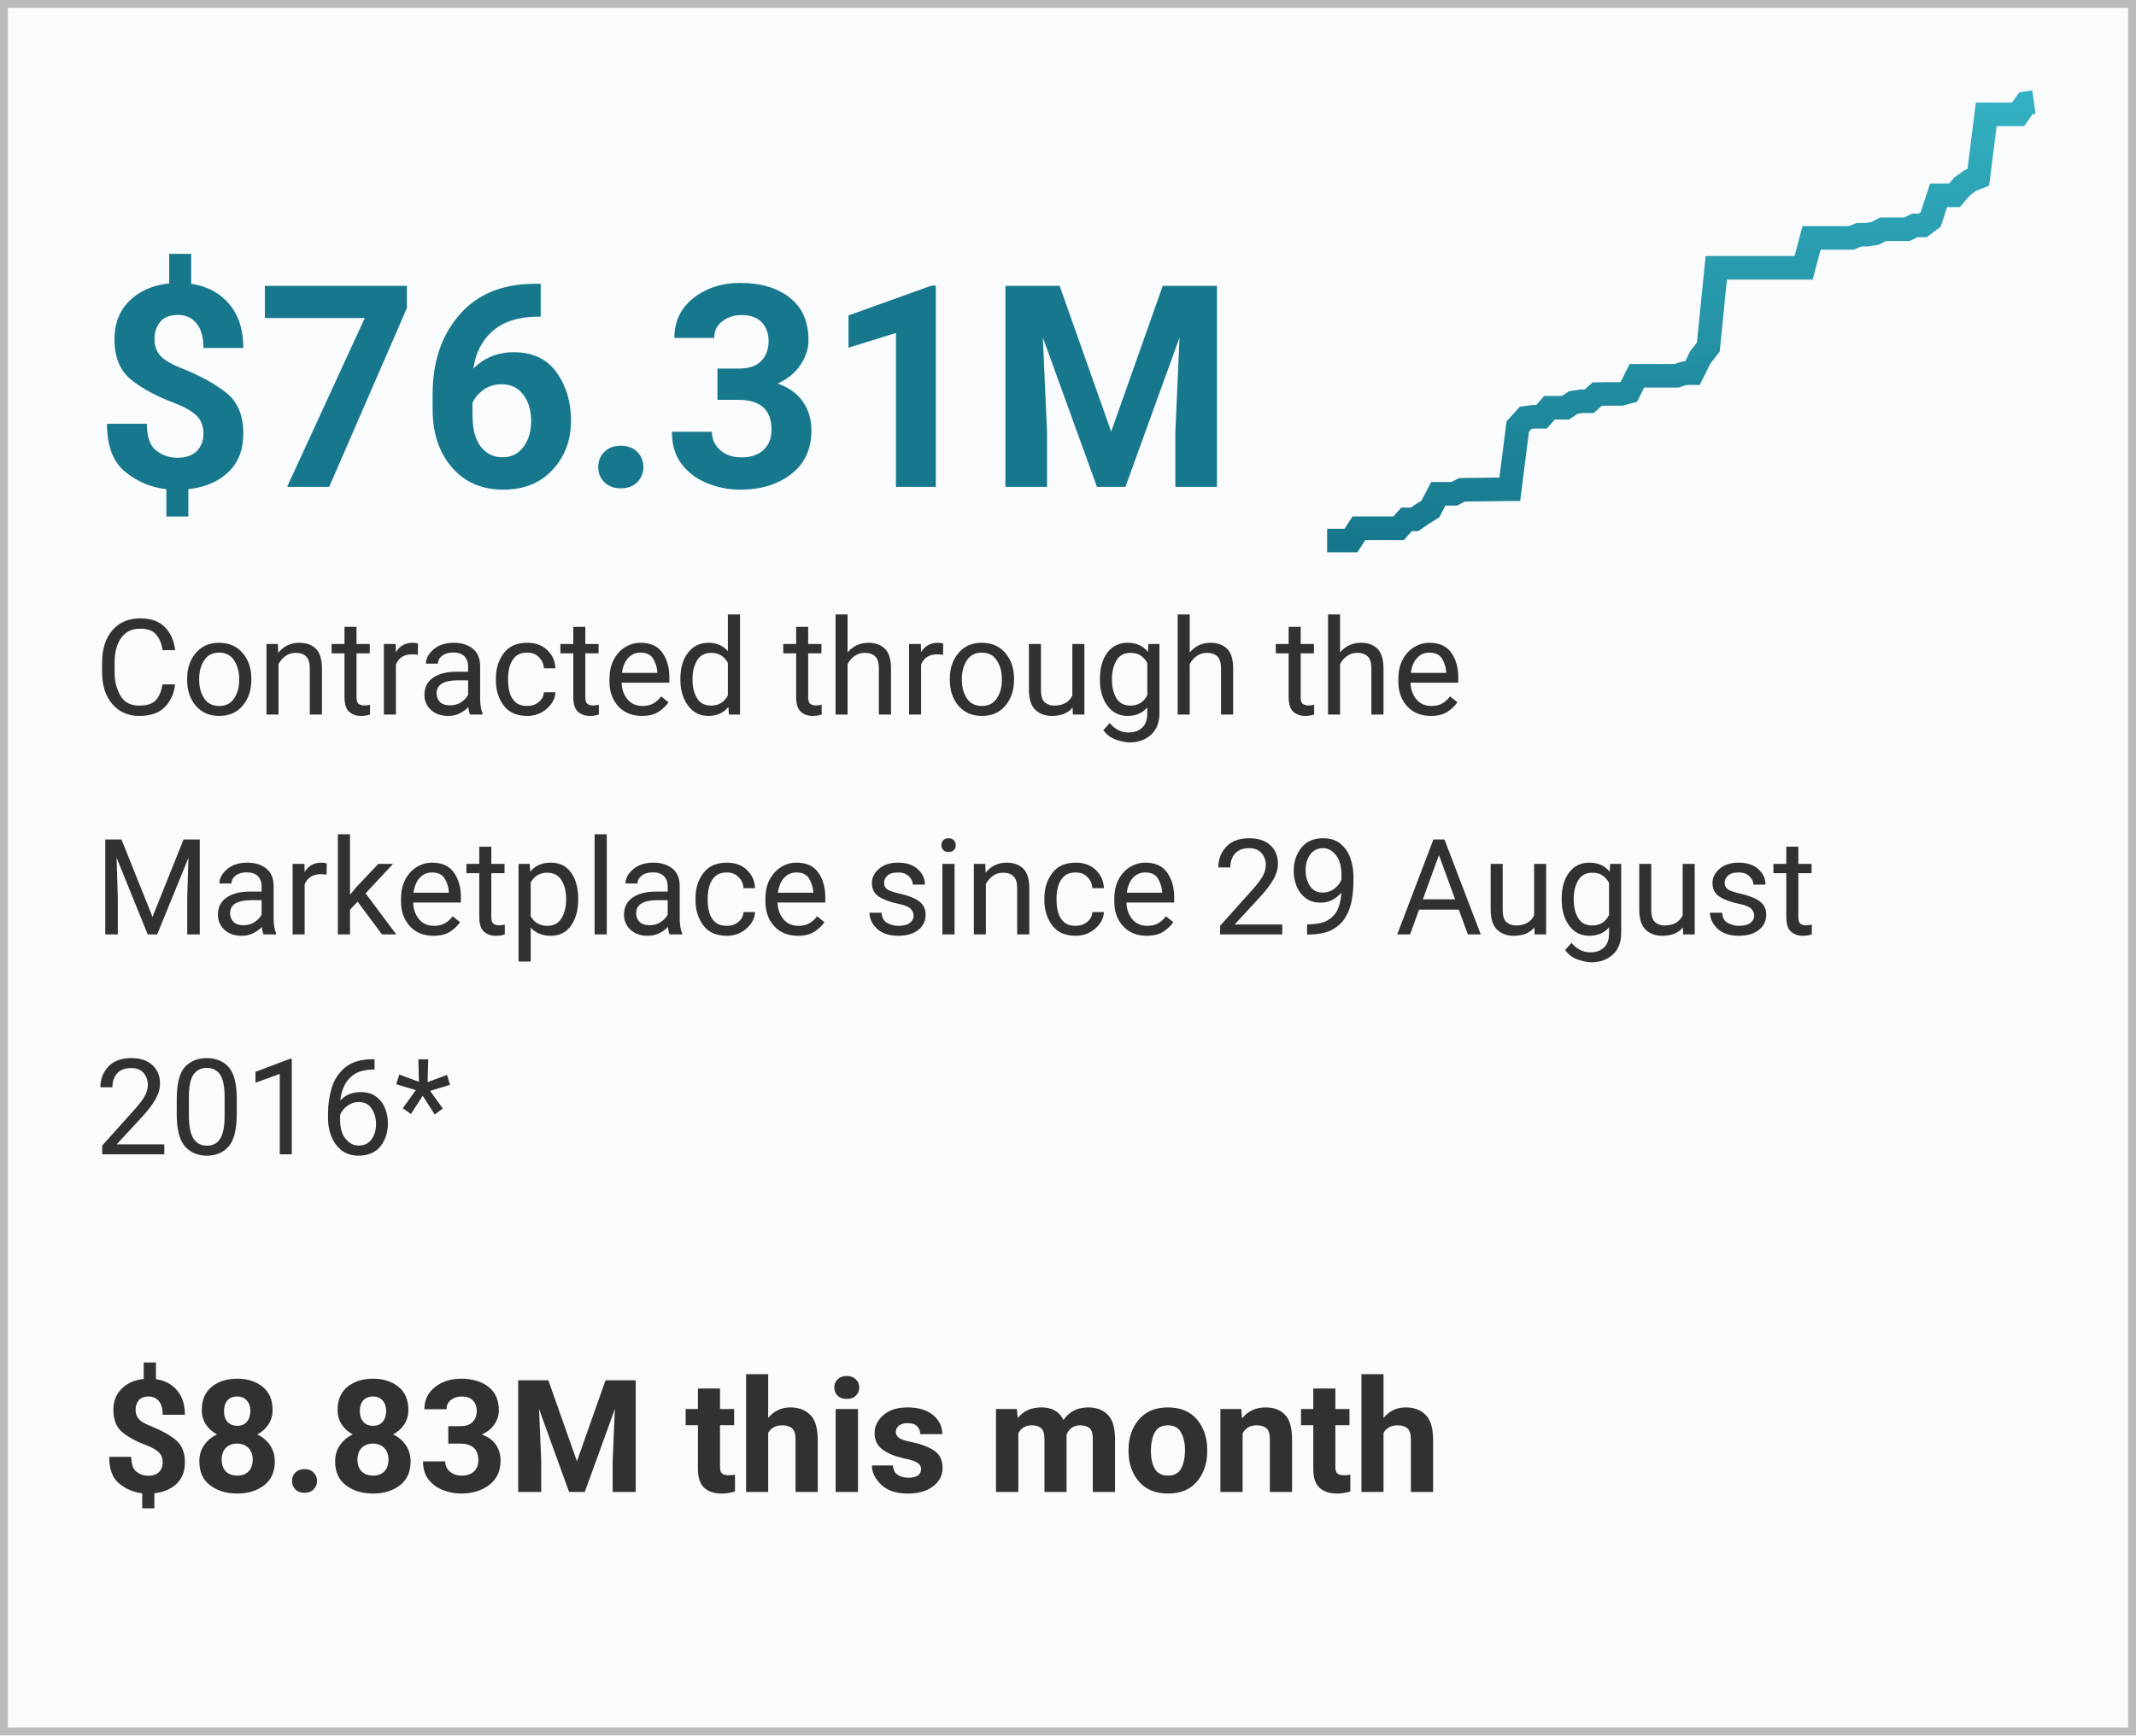
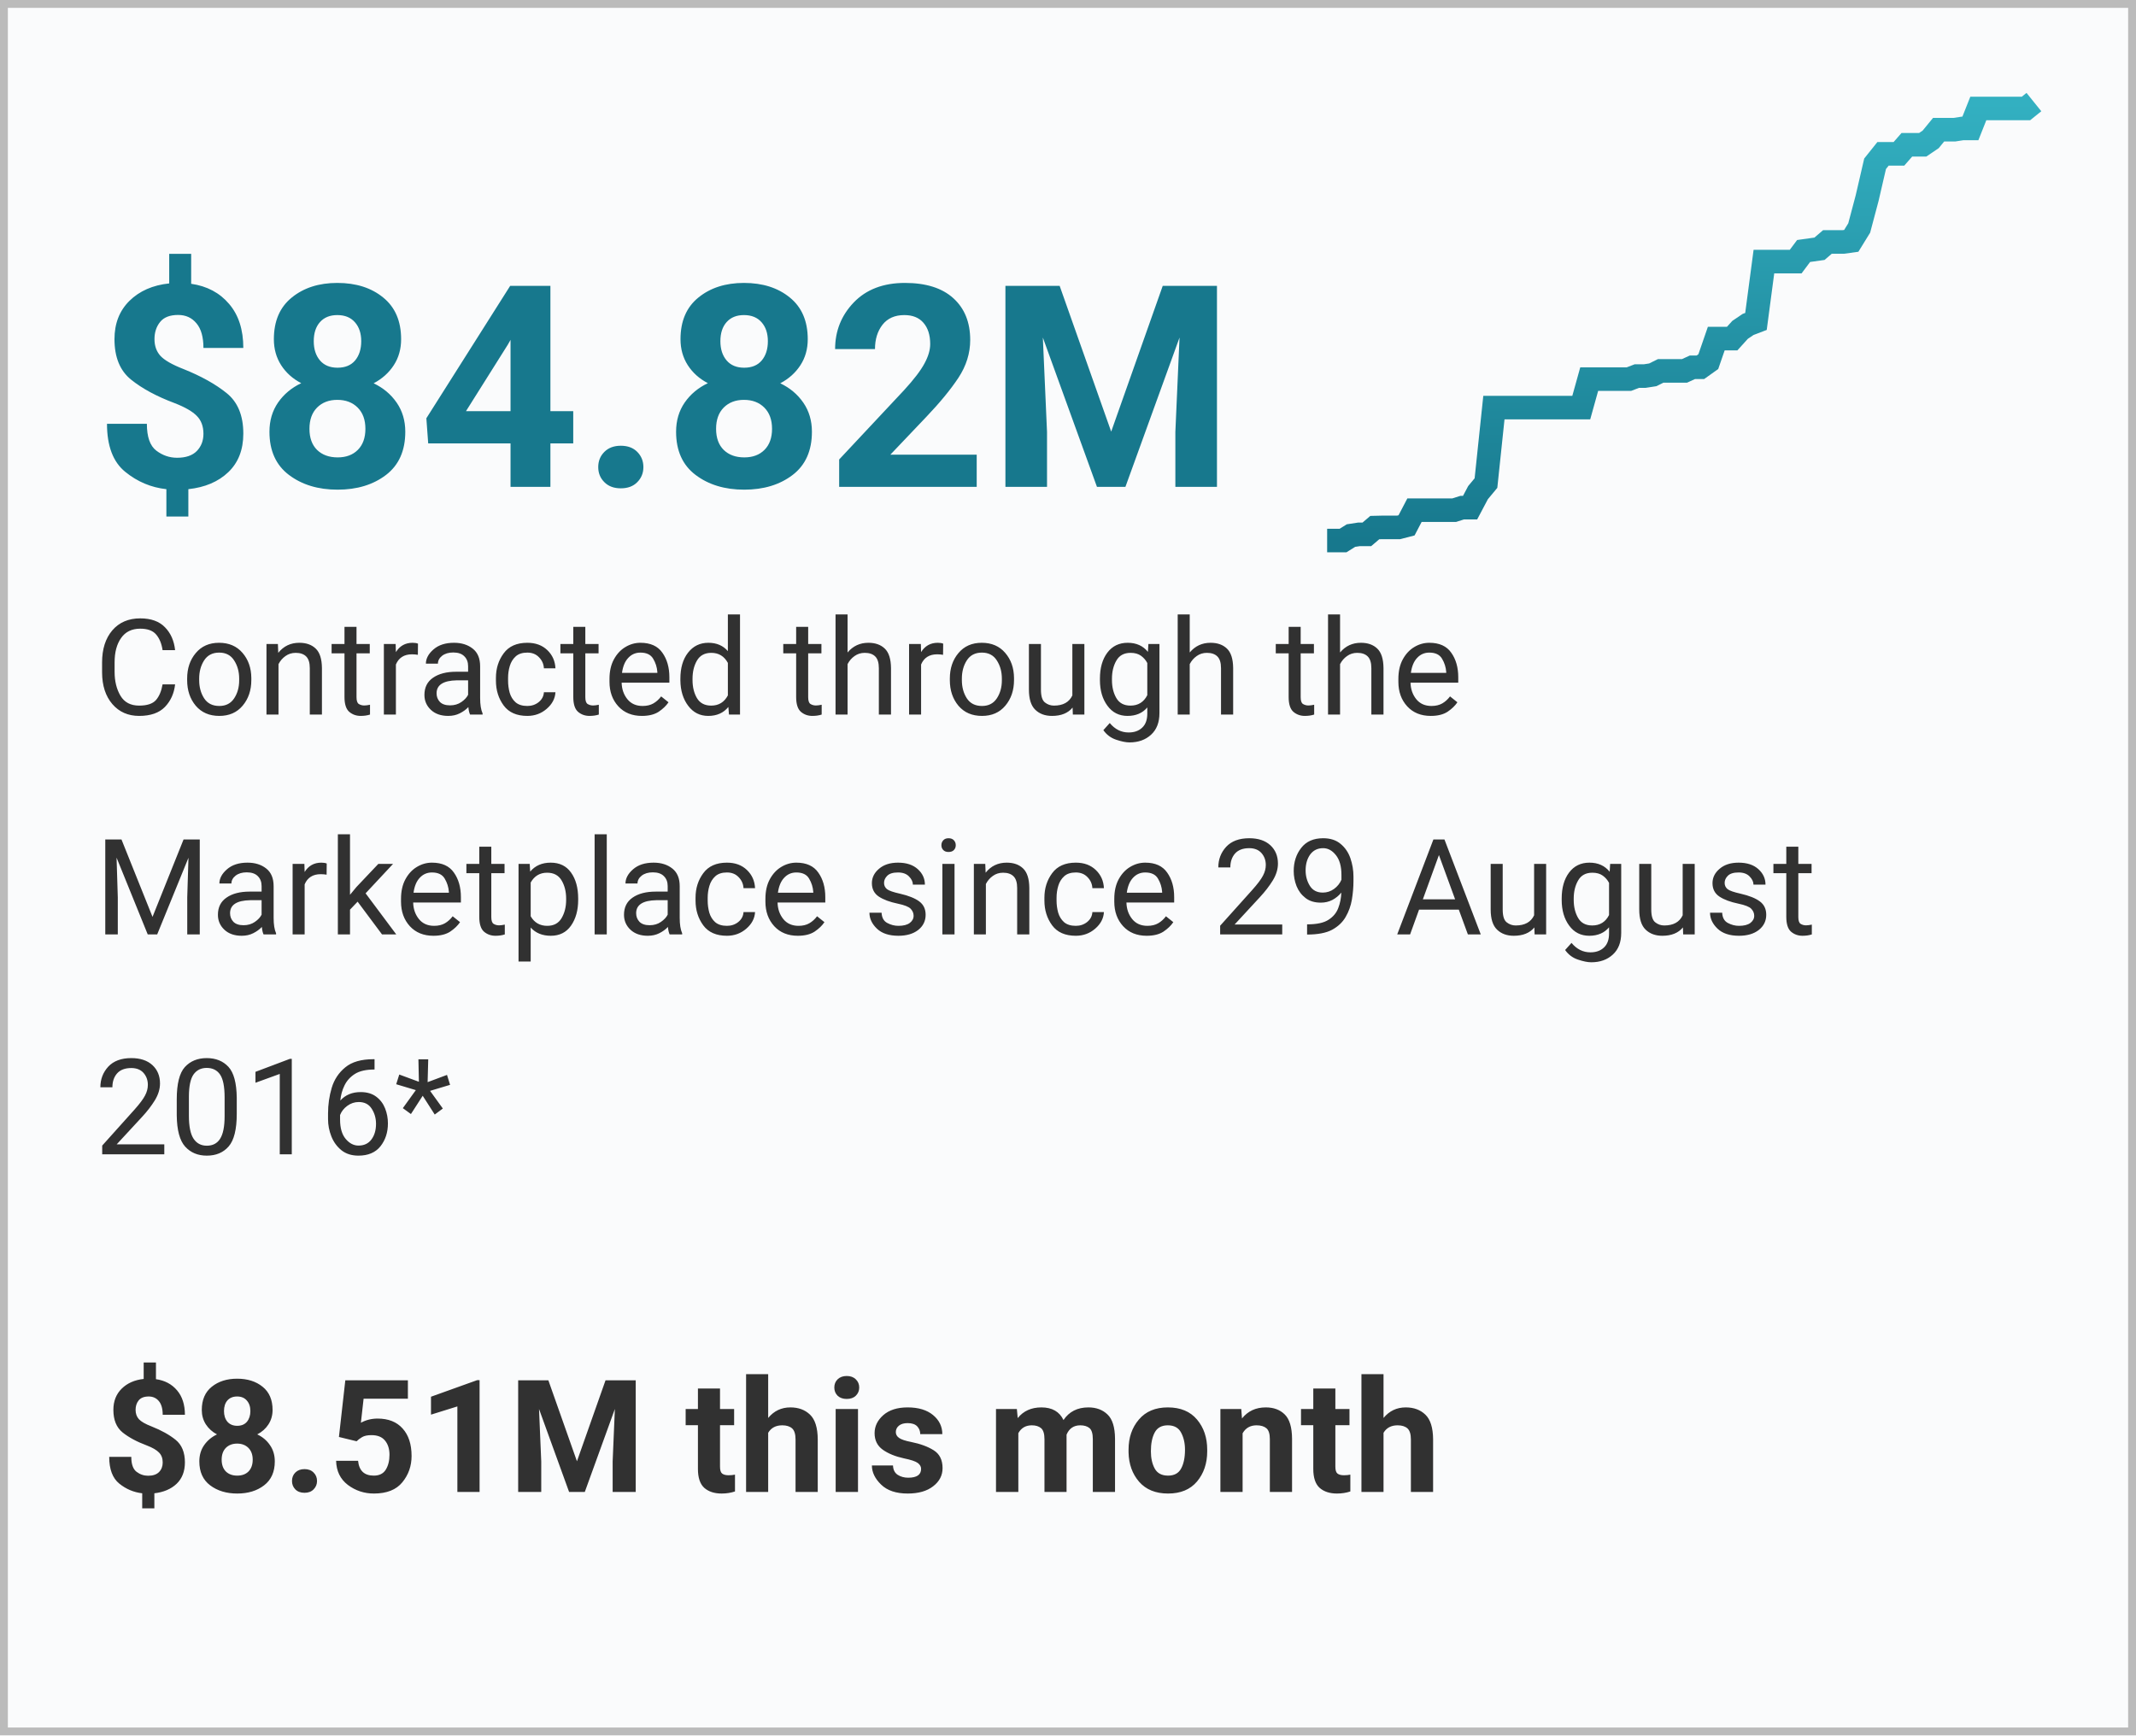
- <svg xmlns="http://www.w3.org/2000/svg" xmlns:xlink="http://www.w3.org/1999/xlink" font-family="-apple-system, BlinkMacSystemFont, &quot;Segoe UI&quot;, Roboto, Helvetica, Arial, sans-serif, &quot;Apple Color Emoji&quot;, &quot;Segoe UI Emoji&quot;, &quot;Segoe UI Symbol&quot;" width="272px" height="221px" viewBox="0 0 272 221" version="1.1">
+ <svg xmlns="http://www.w3.org/2000/svg" xmlns:xlink="http://www.w3.org/1999/xlink" font-family="-apple-system, BlinkMacSystemFont, &quot;Segoe UI&quot;, Roboto, Helvetica, Arial, sans-serif, &quot;Apple Color Emoji&quot;, &quot;Segoe UI Emoji&quot;, &quot;Segoe UI Symbol&quot;" width="272px" height="221px" viewBox="0 0 272 221" version="1.1" style="background: #FFFFFF;">
  <defs>
    <rect id="path-1" x="0" y="0" width="272" height="221" />
    <linearGradient x1="50%" y1="0%" x2="50%" y2="100%" id="linearGradient-2">
      <stop stop-color="#33B0C1" offset="0%" />
      <stop stop-color="#17788D" offset="100%" />
    </linearGradient>
  </defs>
-   <g id="Jan-monthly-report-less-than-767px" stroke="none" stroke-width="1" fill="none" fill-rule="evenodd" transform="translate(-24, -2017)">
-     <g id="767-$-contracted-since-launch" transform="translate(24, 2017)">
-       <g id="Group">
-         <g id="Rectangle-Copy">
-           <use fill="#FAFBFC" fill-rule="evenodd" xlink:href="#path-1" />
-           <rect stroke="#BBBBBB" stroke-width="1" x="0.5" y="0.5" width="271" height="220" />
-         </g>
-         <text id="$76.31M" font-size="36" font-weight="bold" fill="#17788D">
-           <tspan x="12" y="62">$76.31M</tspan>
-         </text>
-         <polyline id="Shape" stroke="url(#linearGradient-2)" stroke-width="3" points="169 68.839 172.033 68.839 173.046 67.274 178.102 67.274 179.112 66.143 180.123 66.143 181.135 65.451 182.146 64.819 183.158 62.887 185.179 62.887 186.191 62.374 192.258 62.304 193.27 54.321 194.281 53.208 195.293 53.072 196.303 53.072 197.314 51.927 199.337 51.927 200.349 51.263 201.36 51.099 202.37 51.099 203.382 50.192 204.393 50.168 206.416 50.168 207.426 49.893 208.439 47.862 209.449 47.862 213.495 47.862 214.505 47.523 215.517 47.523 216.528 45.49 217.539 44.208 218.551 34.107 229.674 34.107 230.686 30.296 235.742 30.296 236.753 29.886 237.765 29.886 238.775 29.722 239.786 29.196 240.798 29.196 242.821 29.196 243.832 28.71 244.842 28.71 245.854 27.952 246.865 24.87 247.877 24.87 248.888 24.87 249.898 23.7 250.91 22.981 251.921 22.574 252.933 14.561 253.944 14.561 256.977 14.561 257.989 13.144 259 13" />
-         <text id="Contracted-through-t" font-size="17" font-weight="normal" line-spacing="28" fill="#313131">
-           <tspan x="12" y="91">Contracted through the </tspan>
-           <tspan x="12" y="119">Marketplace since 29 August </tspan>
-           <tspan x="12" y="147">2016* </tspan>
-         </text>
-         <text id="$8.83M-this-month" font-size="20" font-weight="bold" line-spacing="28" fill="#313131">
-           <tspan x="13" y="190">$8.83M this month</tspan>
-         </text>
+   <g id="767-Total-contracted-since-launch" stroke="none" stroke-width="1" fill="none" fill-rule="evenodd">
+     <g id="Group">
+       <g id="Rectangle-Copy">
+         <use fill="#FAFBFC" fill-rule="evenodd" xlink:href="#path-1" />
+         <rect stroke="#BBBBBB" stroke-width="1" x="0.5" y="0.5" width="271" height="220" />
      </g>
+       <text id="$84.82M" font-size="36" font-weight="bold" fill="#17788D">
+         <tspan x="12" y="62">$84.82M</tspan>
+       </text>
+       <polyline id="Shape" stroke="url(#linearGradient-2)" stroke-width="3" points="169 68.839 171.023 68.839 172.033 68.208 173.046 68.051 174.056 68.051 175.067 67.188 176.079 67.164 178.102 67.164 179.112 66.903 180.123 64.971 181.135 64.971 185.179 64.971 186.191 64.65 187.202 64.65 188.214 62.738 189.225 61.519 190.235 51.908 201.36 51.908 202.37 48.282 207.426 48.282 208.439 47.892 209.449 47.892 210.461 47.735 211.472 47.234 212.483 47.234 214.505 47.234 215.517 46.772 216.528 46.772 217.539 46.052 218.551 43.12 219.561 43.12 220.574 43.12 221.584 42.006 222.595 41.323 223.607 40.936 224.618 33.313 225.63 33.313 228.663 33.313 229.674 31.964 231.697 31.68 232.707 30.813 234.73 30.813 235.742 30.673 236.753 29.033 237.765 25.22 238.775 20.856 239.786 19.593 241.809 19.593 242.821 18.437 244.842 18.437 245.854 17.75 246.865 16.515 247.877 16.515 248.888 16.515 249.898 16.358 250.91 16.358 251.921 13.815 257.989 13.815 259 13" />
+       <text id="Contracted-through-t" font-size="17" font-weight="normal" line-spacing="28" fill="#313131">
+         <tspan x="12" y="91">Contracted through the </tspan>
+         <tspan x="12" y="119">Marketplace since 29 August </tspan>
+         <tspan x="12" y="147">2016* </tspan>
+       </text>
+       <text id="$8.51M-this-month" font-size="20" font-weight="bold" line-spacing="28" fill="#313131">
+         <tspan x="13" y="190">$8.51M this month</tspan>
+       </text>
    </g>
  </g>
</svg>
